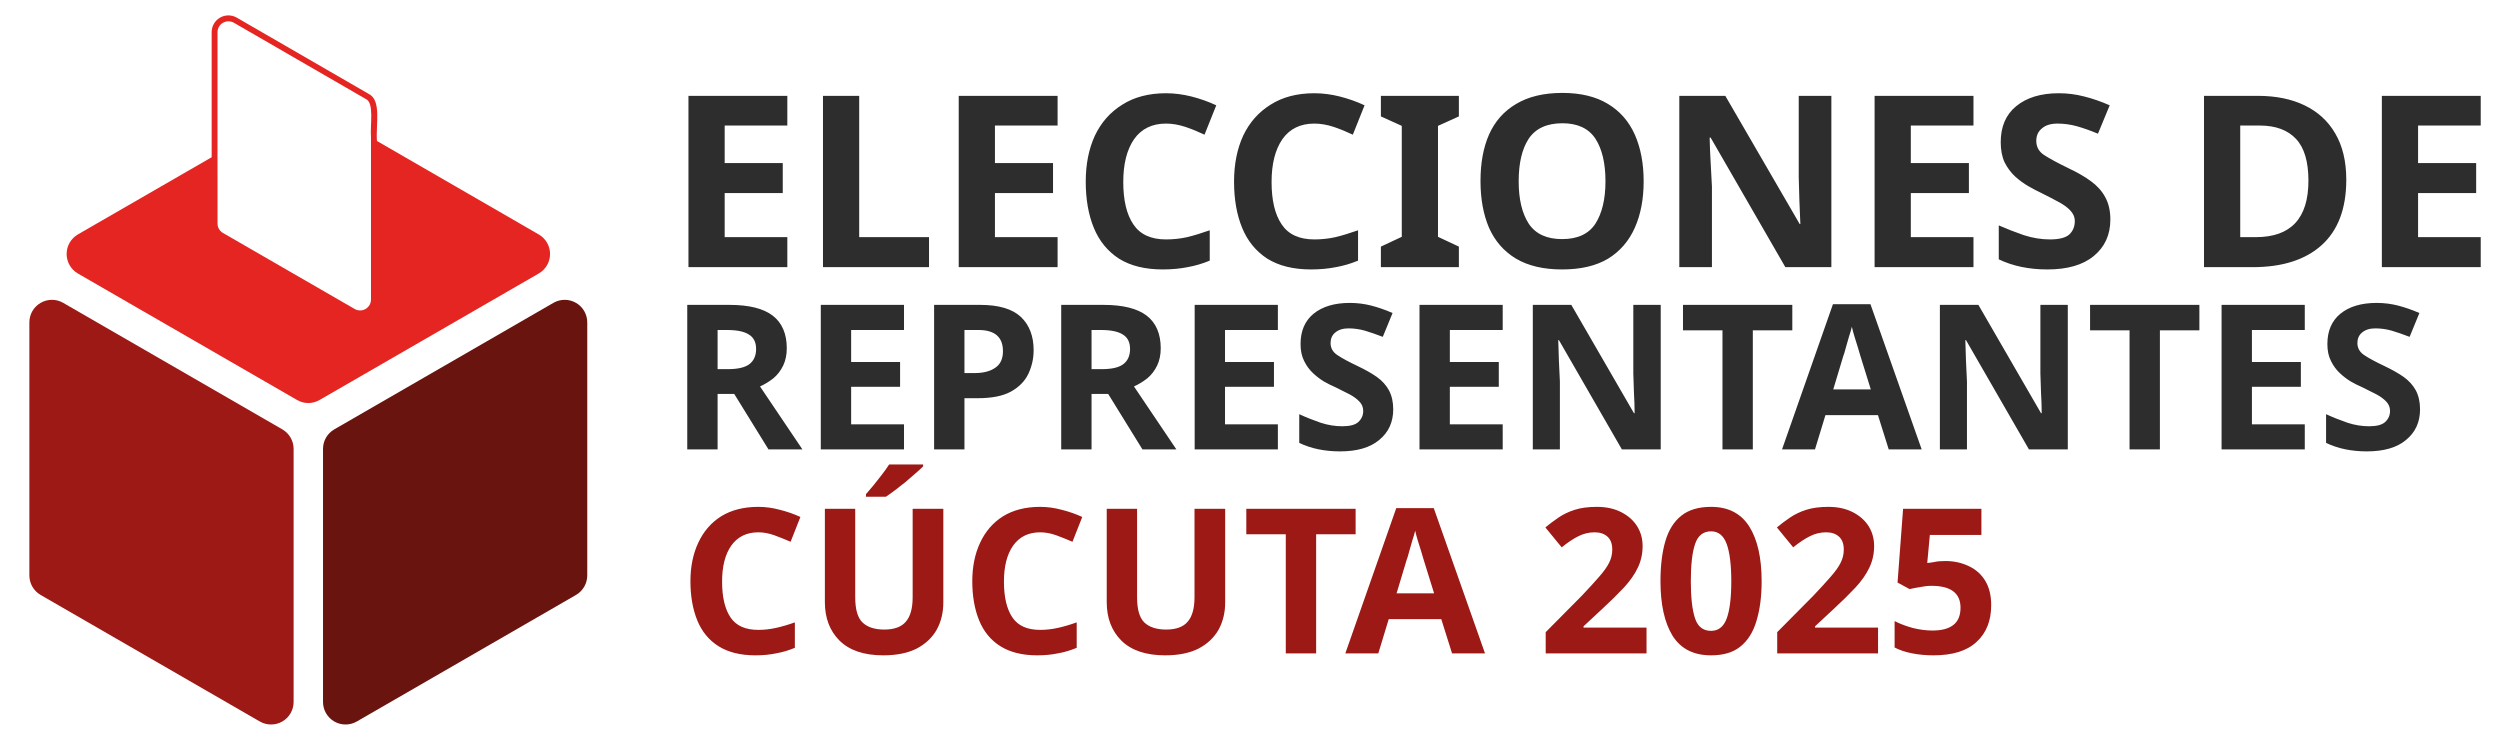
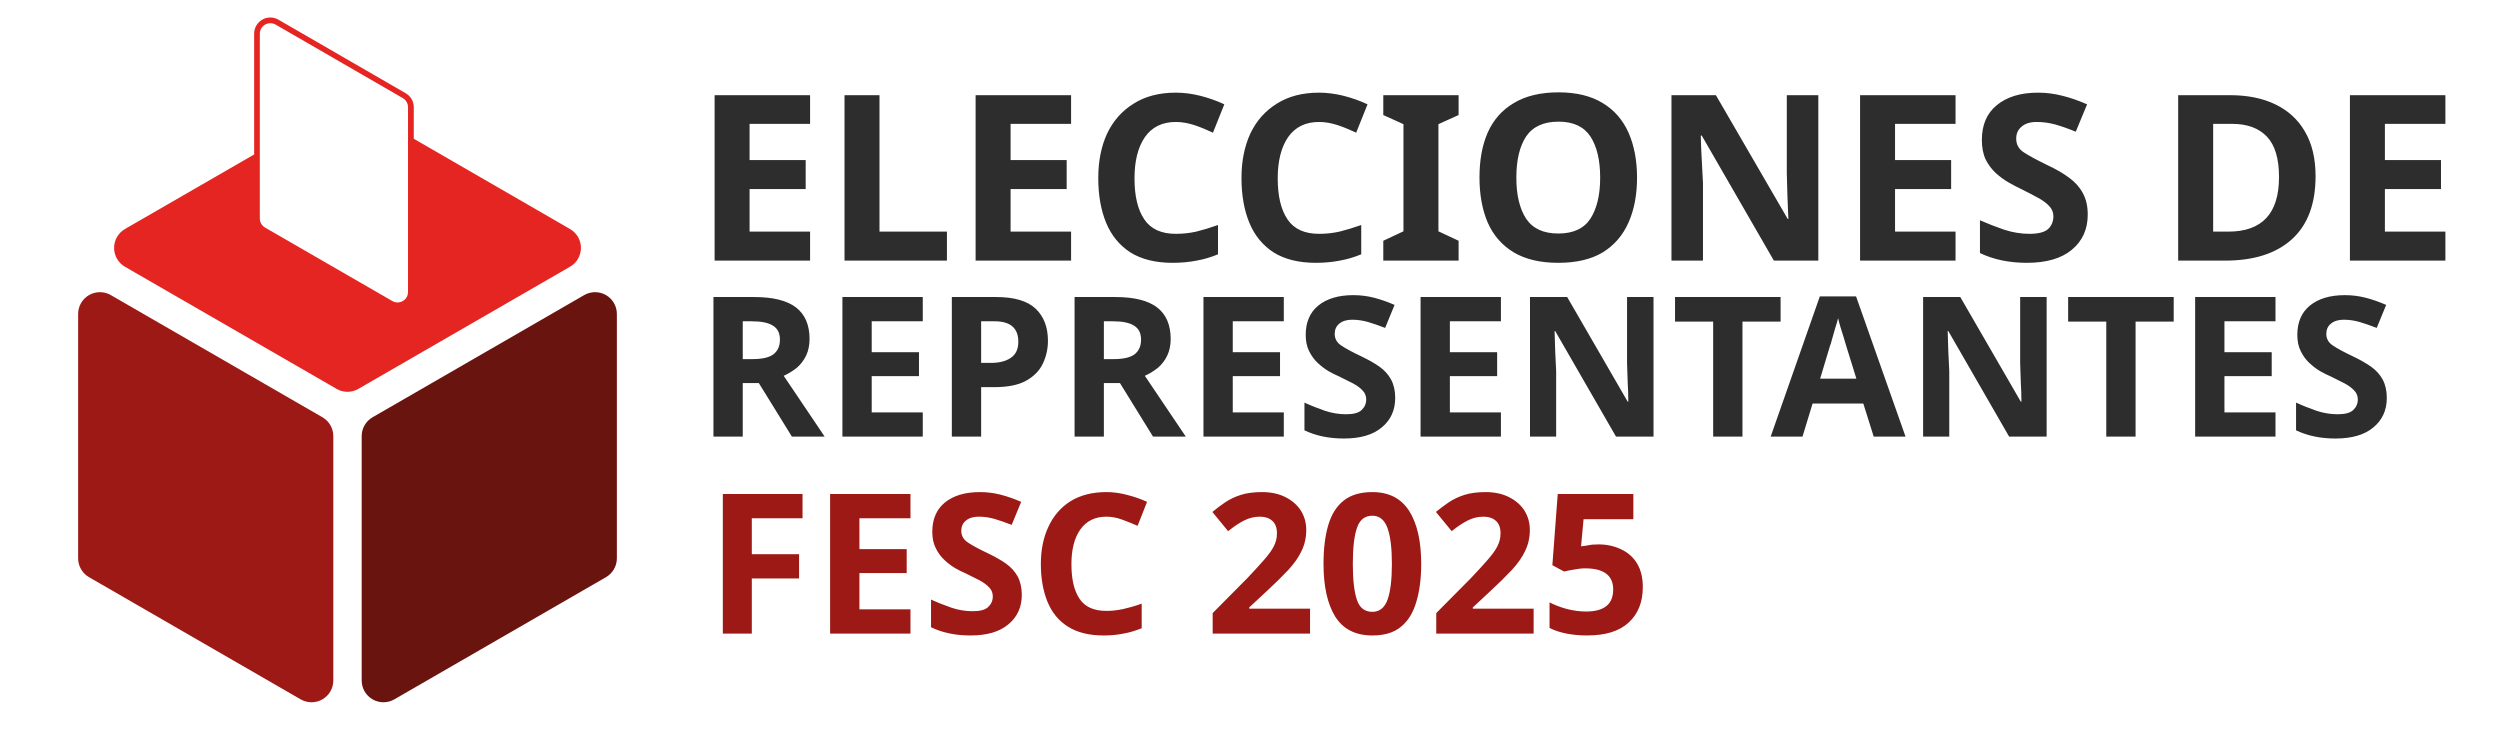
- <svg xmlns="http://www.w3.org/2000/svg" id="Capa_1" data-name="Capa 1" viewBox="0 0 119.709 35.65">
+ <svg xmlns="http://www.w3.org/2000/svg" id="Capa_1" data-name="Capa 1" viewBox="0 0 123.961 36.117">
  <defs>
    <style>.cls-1{font-size:11.505px;}.cls-1,.cls-2{fill:#2d2d2d;}.cls-1,.cls-3{font-family:Poppins-SemiBold, Poppins;font-weight:600;}.cls-2,.cls-3{font-size:9.688px;}.cls-2{font-family:Poppins-ExtraBold, Poppins;font-weight:800;}.cls-3,.cls-4{fill:#9c1915;}.cls-5{fill:#6a140f;}.cls-6{fill:#e52521;}</style>
  </defs>
-   <text class="cls-1" transform="translate(31.93444 12.79267)">ELECCIONES DE</text>
-   <text class="cls-2" transform="translate(32.03307 21.52021)">REPRESENTANTES</text>
-   <text class="cls-3" transform="translate(32.49792 31.28583)">CÚCUTA 2025</text>
-   <path class="cls-4" d="M1.406,15.436v12.118a1.081,1.081,0,0,0,.54.935l10.494,6.058a1.079,1.079,0,0,0,1.619-.934v-12.118a1.079,1.079,0,0,0-.539-.935l-10.495-6.059a1.08,1.08,0,0,0-1.619.935" />
-   <path class="cls-5" d="M28.12,15.436v12.118a1.081,1.081,0,0,1-.54.935l-10.494,6.058a1.079,1.079,0,0,1-1.619-.934v-12.118a1.079,1.079,0,0,1,.539-.935l10.495-6.059a1.08,1.08,0,0,1,1.619.935" />
-   <path class="cls-6" d="M25.797,11.226l-7.747-4.475c-.064-.765.236-1.955-.403-2.259L11.339.846a.801.801,0,0,0-1.204.698V7.529l-6.407,3.697a1.082,1.082,0,0,0,0,1.87l10.493,6.055a1.066,1.066,0,0,0,1.083,0l10.493-6.055a1.078,1.078,0,0,0,0-1.87m-15.381-9.682a.523.523,0,0,1,.262-.455.53.53,0,0,1,.521,0l6.308,3.646c.426.174.208,1.244.257,1.852l0,7.76a.521.521,0,0,1-.778.45l-6.308-3.641a.522.522,0,0,1-.262-.455C10.407,8.649,10.422,3.649,10.416,1.544Z" />
+   <text class="cls-1" transform="translate(34.40207 12.92247)">ELECCIONES DE</text>
+   <text class="cls-2" transform="translate(34.5007 21.65001)">REPRESENTANTES</text>
+   <text class="cls-3" transform="translate(34.96555 31.41564)">FESC 2025</text>
+   <path class="cls-4" d="M3.874,15.566v12.118a1.081,1.081,0,0,0,.54.935l10.494,6.058a1.079,1.079,0,0,0,1.619-.934v-12.118a1.079,1.079,0,0,0-.539-.935l-10.495-6.059a1.08,1.08,0,0,0-1.619.935" />
+   <path class="cls-5" d="M30.587,15.566v12.118a1.081,1.081,0,0,1-.54.935l-10.494,6.058a1.079,1.079,0,0,1-1.619-.934v-12.118a1.079,1.079,0,0,1,.539-.935l10.495-6.059a1.08,1.08,0,0,1,1.619.935" />
+   <path class="cls-6" d="M28.264,11.356l-7.747-4.475V5.315a.796.796,0,0,0-.403-.693L13.806.976a.801.801,0,0,0-1.204.698v5.985l-6.407,3.697a1.082,1.082,0,0,0,0,1.87l10.493,6.055a1.066,1.066,0,0,0,1.083,0l10.493-6.055a1.078,1.078,0,0,0,0-1.87m-15.381-9.682a.523.523,0,0,1,.262-.455.564.564,0,0,1,.258-.07.601.601,0,0,1,.263.07l6.308,3.646a.521.521,0,0,1,.257.45v9.162a.509.509,0,0,1-.257.45.517.517,0,0,1-.521,0l-6.308-3.641a.522.522,0,0,1-.262-.455v-9.157Z" />
</svg>
